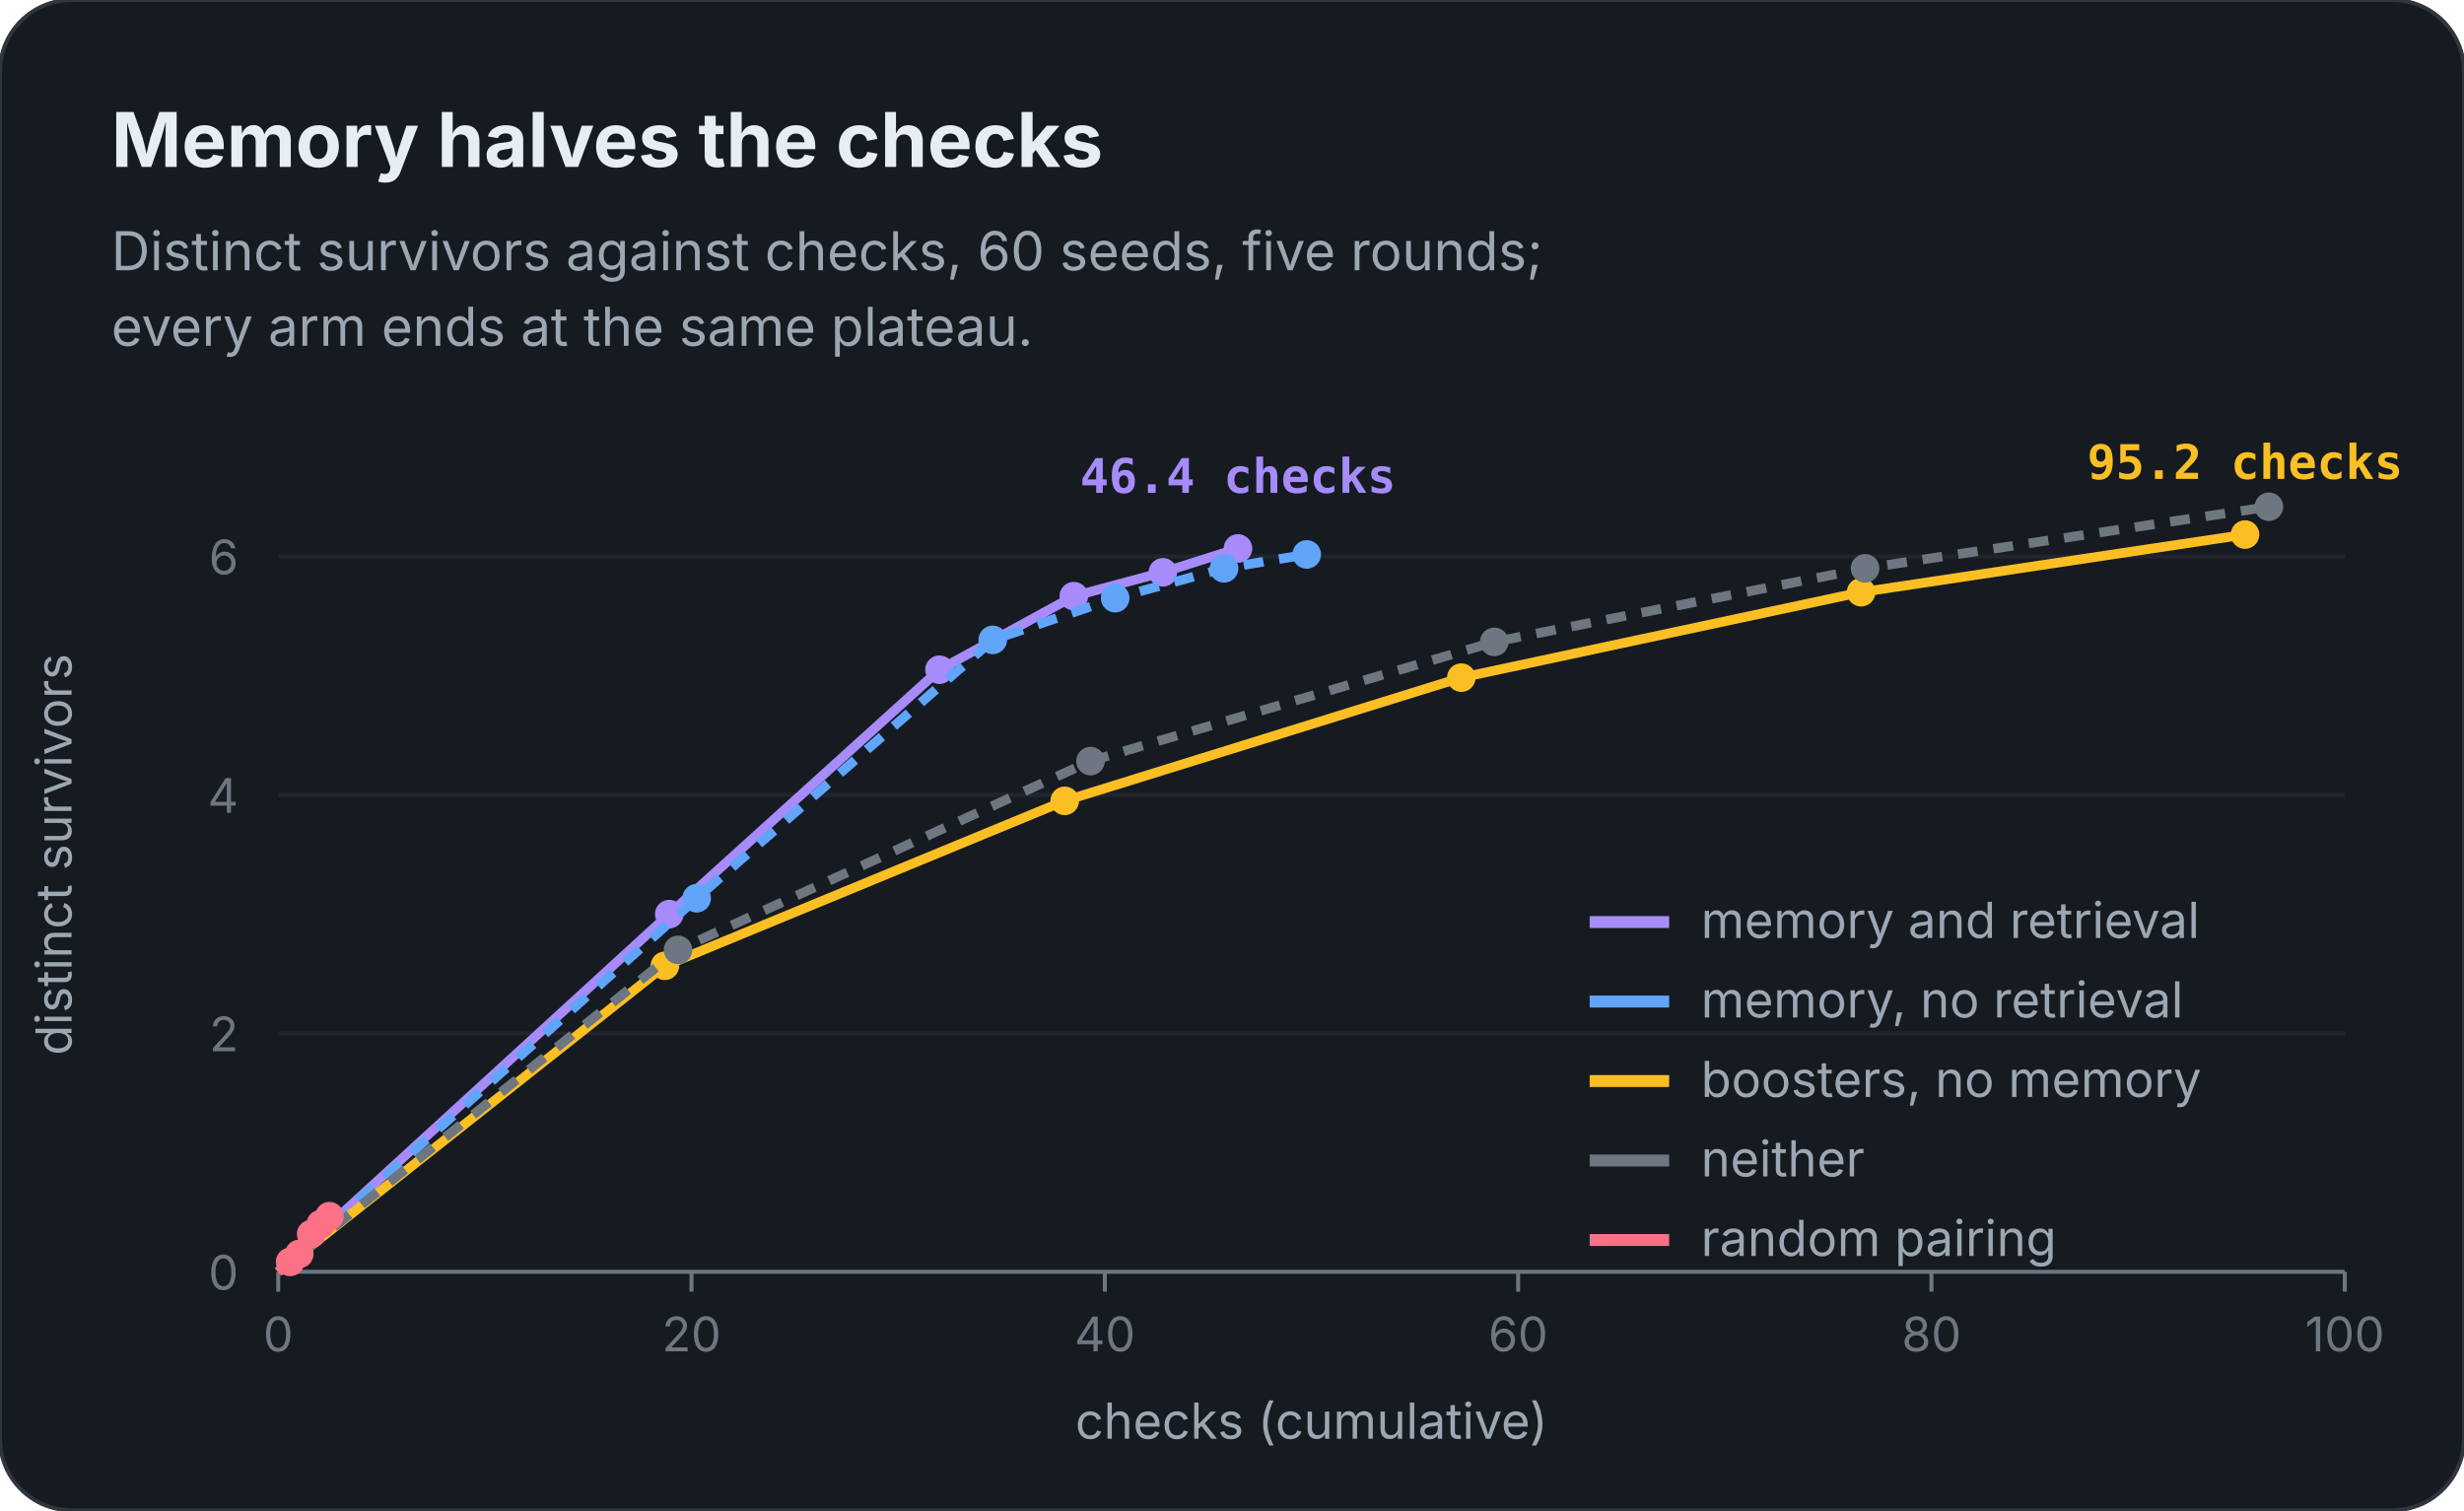
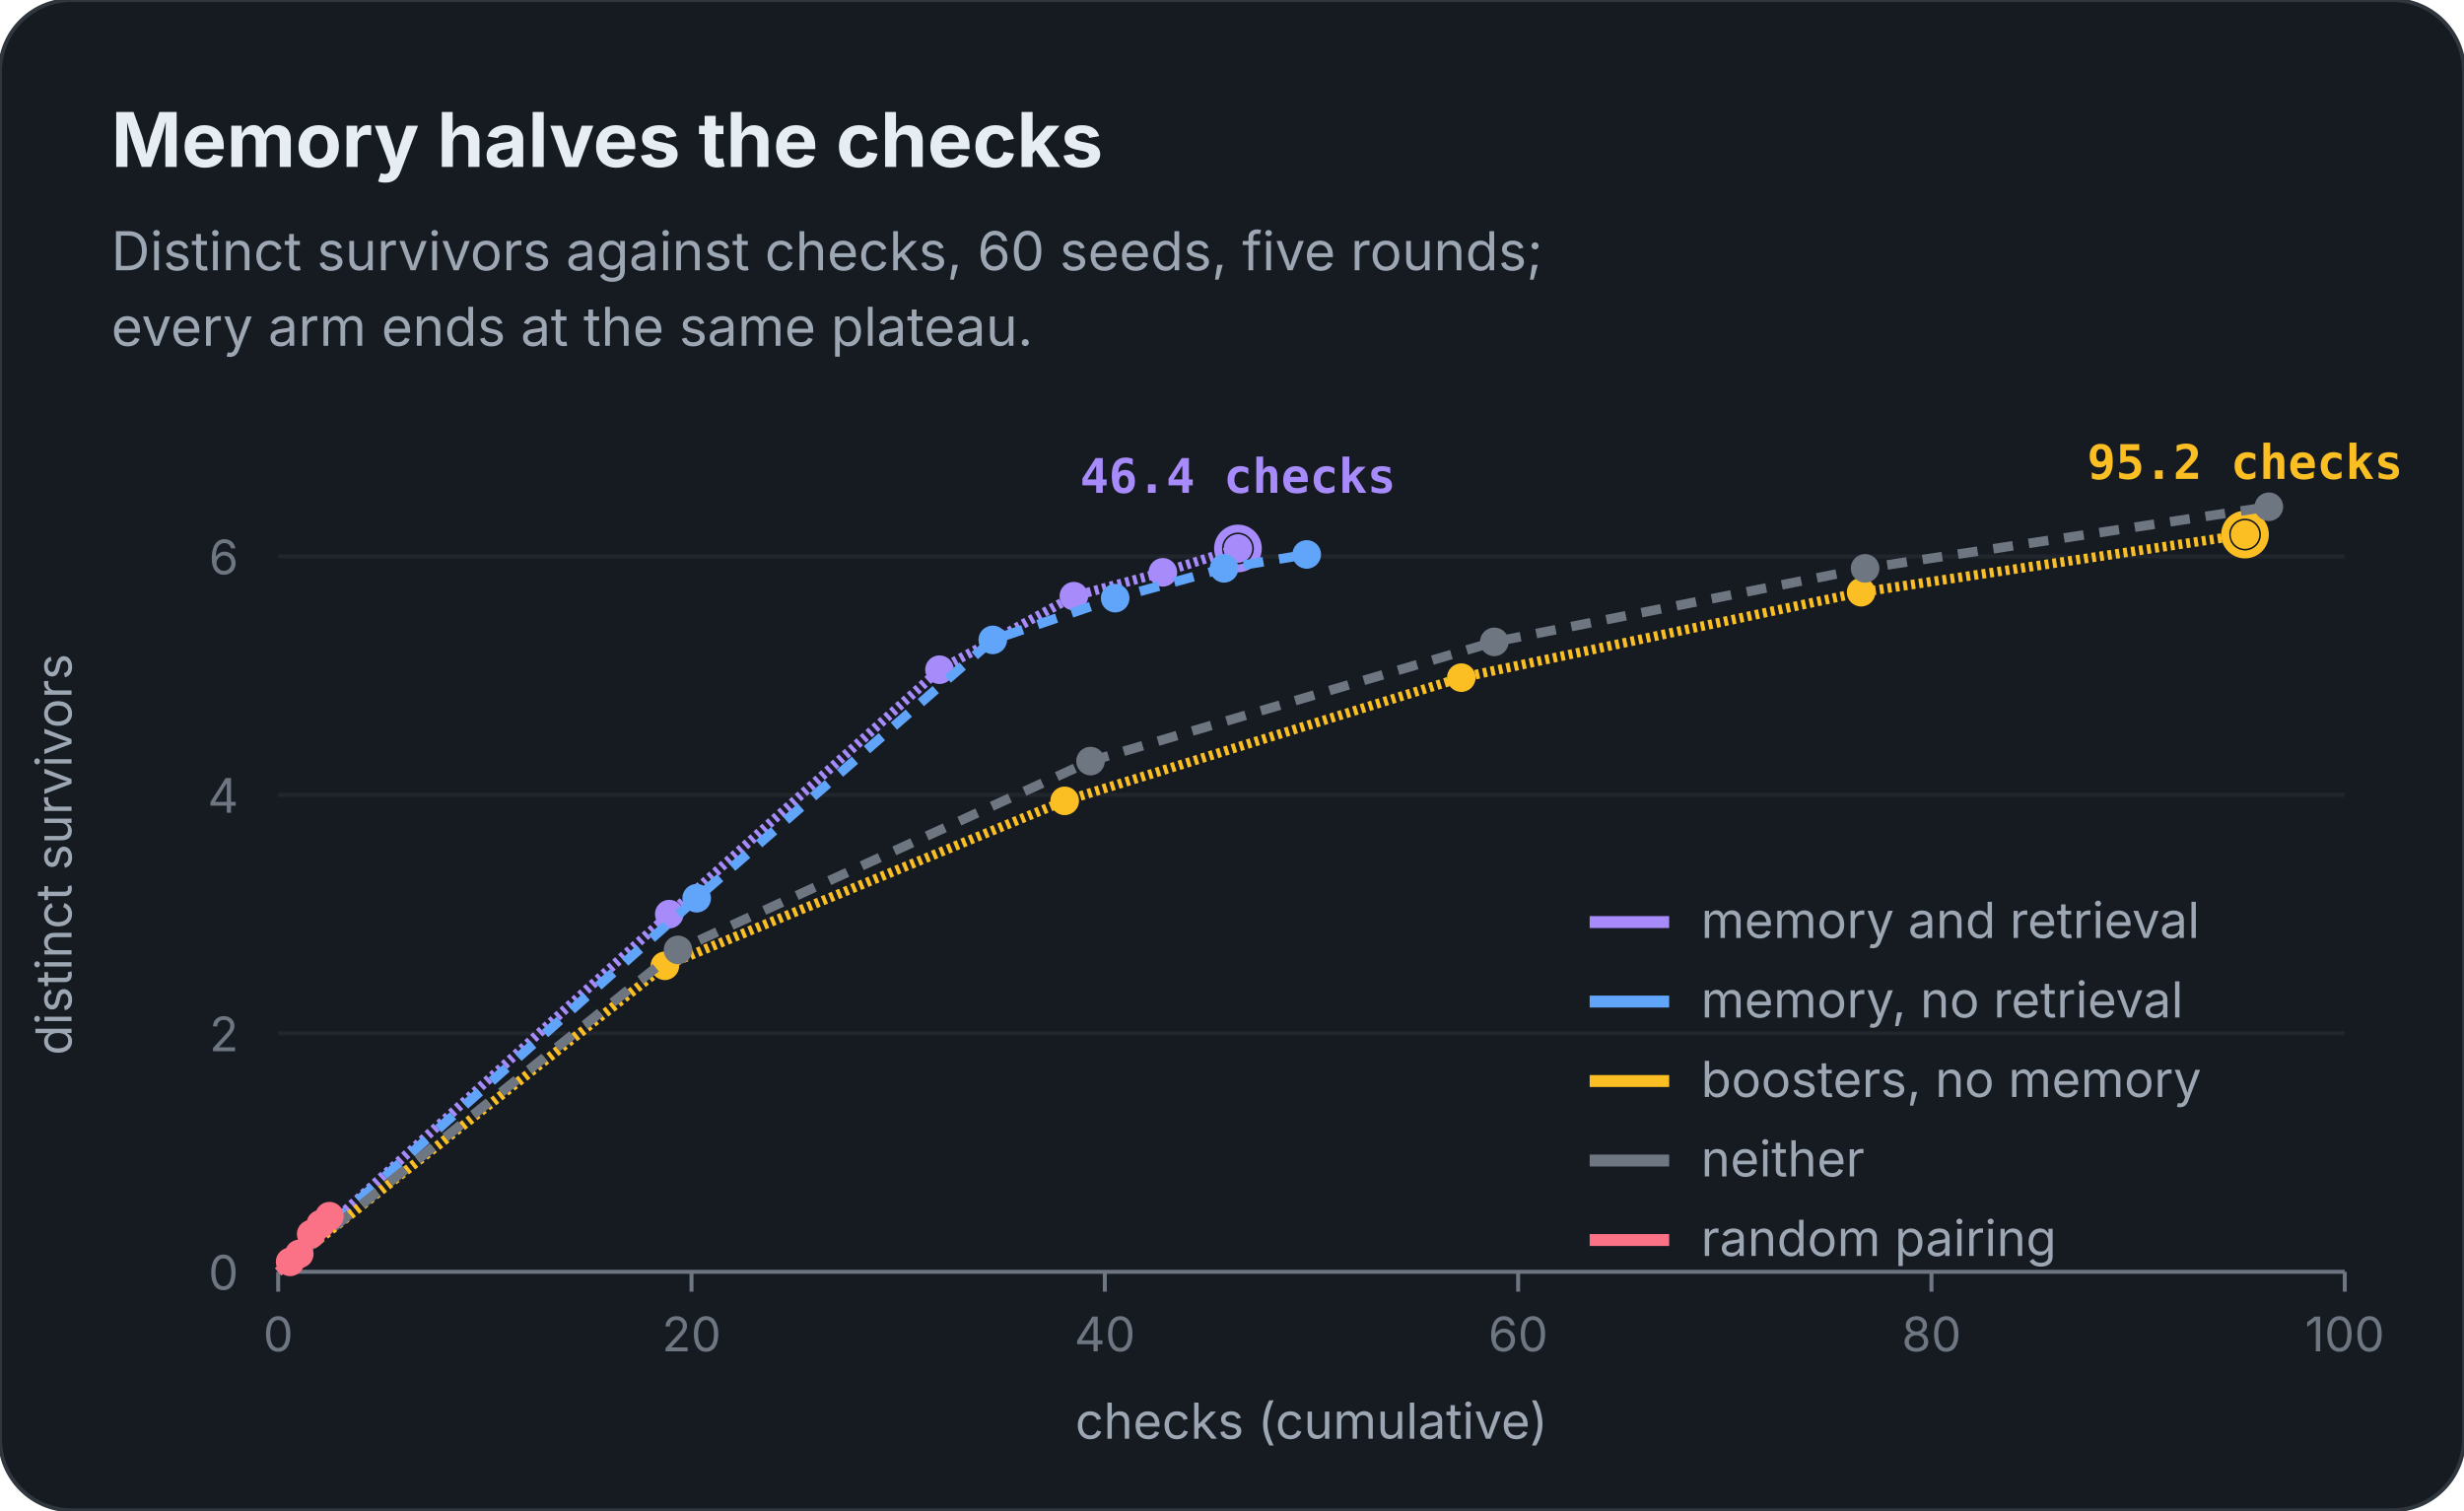
<svg xmlns="http://www.w3.org/2000/svg" viewBox="0 0 620 380" width="620" height="380" role="img" aria-label="Memory halves the checks needed to reach the plateau of survivors">
+   <style>@keyframes flow{to{stroke-dashoffset:-28}}@keyframes pulse{0%,100%{transform:scale(1)}50%{transform:scale(1.12)}}@keyframes rise{from{transform:scaleX(0)}to{transform:scaleX(1)}}[marker-end]{stroke-dasharray:8 6;animation:flow 1.4s linear infinite}.pulse{transform-box:fill-box;transform-origin:center;animation:pulse 2.4s ease-in-out infinite}.rise{transform-box:fill-box;transform-origin:left;animation:rise 1.8s cubic-bezier(.2,.8,.2,1) both}@keyframes draw{from{stroke-dashoffset:1}to{stroke-dashoffset:0}}.draw{stroke-dasharray:1;stroke-dashoffset:1;animation:draw 1.1s cubic-bezier(.4,0,.2,1) forwards}@keyframes orbit{to{transform:rotate(360deg)}}.orbit{transform-box:fill-box;transform-origin:center;animation:orbit 12s linear infinite}@keyframes grow{from{transform:scaleY(0)}to{transform:scaleY(1)}}.grow{transform-box:fill-box;transform-origin:bottom;animation:grow 1.6s cubic-bezier(.2,.8,.2,1) both}@keyframes fade{from{opacity:0;transform:translateY(10px)}to{opacity:1;transform:none}}.fade{animation:fade .9s cubic-bezier(.2,.8,.2,1) both}@keyframes ping{0%{opacity:.7;transform:scale(1)}100%{opacity:0;transform:scale(2.6)}}.ping{transform-box:fill-box;transform-origin:center;animation:ping 2.2s cubic-bezier(0,0,.2,1) infinite}@keyframes sweep{0%,55%{transform:translateX(-100%)}100%{transform:translateX(100%)}}.sweep{transform-box:fill-box;animation:sweep 7s ease-in-out infinite}@keyframes march{to{stroke-dashoffset:-24}}.march{stroke-dasharray:3 9;animation:march 2s linear infinite}</style>
+   <style>@media (prefers-reduced-motion:reduce){*{animation:none!important}.draw{stroke-dashoffset:0!important}.ping,.sweep{display:none}}</style>
  <rect width="620" height="380" rx="18" fill="#161b22" stroke="#30363d" />
  <text x="28.0" y="42.0" font-family="Inter, 'Segoe UI', Roboto, Helvetica, Arial, sans-serif" font-size="19" font-weight="700" fill="#e6edf3" text-anchor="start">Memory halves the checks</text>
  <text x="28.0" y="68.0" font-family="Inter, 'Segoe UI', Roboto, Helvetica, Arial, sans-serif" font-size="13.5" font-weight="400" fill="#9da7b3" text-anchor="start">Distinct survivors against checks, 60 seeds, five rounds;</text>
  <text x="28.0" y="87.0" font-family="Inter, 'Segoe UI', Roboto, Helvetica, Arial, sans-serif" font-size="13.5" font-weight="400" fill="#9da7b3" text-anchor="start">every arm ends at the same plateau.</text>
  <line x1="70" y1="320.0" x2="590" y2="320.0" stroke="#21262d" />
  <text x="60.0" y="324.5" font-family="Inter, 'Segoe UI', Roboto, Helvetica, Arial, sans-serif" font-size="12" font-weight="400" fill="#6e7681" text-anchor="end">0</text>
  <line x1="70" y1="260.0" x2="590" y2="260.0" stroke="#21262d" />
  <text x="60.0" y="264.5" font-family="Inter, 'Segoe UI', Roboto, Helvetica, Arial, sans-serif" font-size="12" font-weight="400" fill="#6e7681" text-anchor="end">2</text>
  <line x1="70" y1="200.0" x2="590" y2="200.0" stroke="#21262d" />
  <text x="60.0" y="204.5" font-family="Inter, 'Segoe UI', Roboto, Helvetica, Arial, sans-serif" font-size="12" font-weight="400" fill="#6e7681" text-anchor="end">4</text>
  <line x1="70" y1="140.0" x2="590" y2="140.0" stroke="#21262d" />
  <text x="60.0" y="144.5" font-family="Inter, 'Segoe UI', Roboto, Helvetica, Arial, sans-serif" font-size="12" font-weight="400" fill="#6e7681" text-anchor="end">6</text>
  <line x1="70.0" y1="320" x2="70.0" y2="325" stroke="#6e7681" />
  <text x="70.0" y="340.0" font-family="Inter, 'Segoe UI', Roboto, Helvetica, Arial, sans-serif" font-size="12" font-weight="400" fill="#6e7681" text-anchor="middle">0</text>
  <line x1="174.0" y1="320" x2="174.0" y2="325" stroke="#6e7681" />
  <text x="174.0" y="340.0" font-family="Inter, 'Segoe UI', Roboto, Helvetica, Arial, sans-serif" font-size="12" font-weight="400" fill="#6e7681" text-anchor="middle">20</text>
  <line x1="278.0" y1="320" x2="278.0" y2="325" stroke="#6e7681" />
  <text x="278.0" y="340.0" font-family="Inter, 'Segoe UI', Roboto, Helvetica, Arial, sans-serif" font-size="12" font-weight="400" fill="#6e7681" text-anchor="middle">40</text>
  <line x1="382.0" y1="320" x2="382.0" y2="325" stroke="#6e7681" />
  <text x="382.0" y="340.0" font-family="Inter, 'Segoe UI', Roboto, Helvetica, Arial, sans-serif" font-size="12" font-weight="400" fill="#6e7681" text-anchor="middle">60</text>
  <line x1="486.0" y1="320" x2="486.0" y2="325" stroke="#6e7681" />
  <text x="486.0" y="340.0" font-family="Inter, 'Segoe UI', Roboto, Helvetica, Arial, sans-serif" font-size="12" font-weight="400" fill="#6e7681" text-anchor="middle">80</text>
  <line x1="590.0" y1="320" x2="590.0" y2="325" stroke="#6e7681" />
  <text x="590.0" y="340.0" font-family="Inter, 'Segoe UI', Roboto, Helvetica, Arial, sans-serif" font-size="12" font-weight="400" fill="#6e7681" text-anchor="middle">100</text>
  <line x1="70" y1="320" x2="590" y2="320" stroke="#6e7681" />
  <text x="330.0" y="362.0" font-family="Inter, 'Segoe UI', Roboto, Helvetica, Arial, sans-serif" font-size="12.5" font-weight="400" fill="#9da7b3" text-anchor="middle">checks (cumulative)</text>
  <text x="18.0" y="215.0" font-family="Inter, 'Segoe UI', Roboto, Helvetica, Arial, sans-serif" font-size="12.5" font-weight="400" fill="#9da7b3" text-anchor="middle" transform="rotate(-90 18 215.0)">distinct survivors</text>
-   <polyline points="70.0,320.0 168.4,230.0 236.4,168.5 270.2,150.0 292.6,144.0 311.5,138.0" fill="none" stroke="#a78bfa" stroke-width="2.4" stroke-linejoin="round" />
-   <circle cx="168.4" cy="230.0" r="3.6" fill="#a78bfa" />
-   <circle cx="236.4" cy="168.5" r="3.6" fill="#a78bfa" />
-   <circle cx="270.2" cy="150.0" r="3.6" fill="#a78bfa" />
-   <circle cx="292.6" cy="144.0" r="3.6" fill="#a78bfa" />
-   <circle cx="311.5" cy="138.0" r="3.6" fill="#a78bfa" />
+   <polyline class="draw" pathLength="1" points="70.0,320.0 168.4,230.0 236.4,168.5 270.2,150.0 292.6,144.0 311.5,138.0" fill="none" stroke="#a78bfa" stroke-width="2.4" stroke-linejoin="round" style="animation-delay:0.25s" />
+   <circle class="fade" cx="168.4" cy="230.0" r="3.6" fill="#a78bfa" style="animation-delay:0.43s" />
+   <circle class="fade" cx="236.4" cy="168.5" r="3.6" fill="#a78bfa" style="animation-delay:0.61s" />
+   <circle class="fade" cx="270.2" cy="150.0" r="3.6" fill="#a78bfa" style="animation-delay:0.79s" />
+   <circle class="fade" cx="292.6" cy="144.0" r="3.6" fill="#a78bfa" style="animation-delay:0.97s" />
+   <circle class="fade" cx="311.5" cy="138.0" r="3.6" fill="#a78bfa" style="animation-delay:1.15s" />
+   <circle class="ping" cx="311.5" cy="138.0" r="5" fill="none" stroke="#a78bfa" stroke-width="2" style="animation-delay:1.45s" />
  <text x="311.5" y="124.0" font-family="'JetBrains Mono', 'SFMono-Regular', Menlo, Consolas, monospace" font-size="12" font-weight="700" fill="#a78bfa" text-anchor="middle">46.4 checks</text>
-   <polyline points="70.0,320.0 175.3,226.0 249.8,161.0 280.6,150.5 308.0,143.0 328.8,139.5" fill="none" stroke="#60a5fa" stroke-width="2.4" stroke-linejoin="round" stroke-dasharray="5 4" />
-   <circle cx="175.3" cy="226.0" r="3.6" fill="#60a5fa" />
-   <circle cx="249.8" cy="161.0" r="3.6" fill="#60a5fa" />
-   <circle cx="280.6" cy="150.5" r="3.6" fill="#60a5fa" />
-   <circle cx="308.0" cy="143.0" r="3.6" fill="#60a5fa" />
-   <circle cx="328.8" cy="139.5" r="3.6" fill="#60a5fa" />
-   <polyline points="70.0,320.0 167.3,243.0 267.9,201.5 367.7,170.5 468.3,149.0 564.9,134.5" fill="none" stroke="#fbbf24" stroke-width="2.4" stroke-linejoin="round" />
-   <circle cx="167.3" cy="243.0" r="3.6" fill="#fbbf24" />
-   <circle cx="267.9" cy="201.5" r="3.6" fill="#fbbf24" />
-   <circle cx="367.7" cy="170.5" r="3.6" fill="#fbbf24" />
-   <circle cx="468.3" cy="149.0" r="3.6" fill="#fbbf24" />
-   <circle cx="564.9" cy="134.5" r="3.6" fill="#fbbf24" />
+   <polyline class="fade" points="70.0,320.0 175.3,226.0 249.8,161.0 280.6,150.5 308.0,143.0 328.8,139.5" fill="none" stroke="#60a5fa" stroke-width="2.4" stroke-linejoin="round" stroke-dasharray="5 4" style="animation-delay:0.50s" />
+   <circle class="fade" cx="175.3" cy="226.0" r="3.6" fill="#60a5fa" style="animation-delay:0.68s" />
+   <circle class="fade" cx="249.8" cy="161.0" r="3.6" fill="#60a5fa" style="animation-delay:0.86s" />
+   <circle class="fade" cx="280.6" cy="150.5" r="3.6" fill="#60a5fa" style="animation-delay:1.04s" />
+   <circle class="fade" cx="308.0" cy="143.0" r="3.6" fill="#60a5fa" style="animation-delay:1.22s" />
+   <circle class="fade" cx="328.8" cy="139.5" r="3.6" fill="#60a5fa" style="animation-delay:1.40s" />
+   <polyline class="draw" pathLength="1" points="70.0,320.0 167.3,243.0 267.9,201.5 367.7,170.5 468.3,149.0 564.9,134.5" fill="none" stroke="#fbbf24" stroke-width="2.4" stroke-linejoin="round" style="animation-delay:0.75s" />
+   <circle class="fade" cx="167.3" cy="243.0" r="3.6" fill="#fbbf24" style="animation-delay:0.93s" />
+   <circle class="fade" cx="267.9" cy="201.5" r="3.6" fill="#fbbf24" style="animation-delay:1.11s" />
+   <circle class="fade" cx="367.7" cy="170.5" r="3.6" fill="#fbbf24" style="animation-delay:1.29s" />
+   <circle class="fade" cx="468.3" cy="149.0" r="3.6" fill="#fbbf24" style="animation-delay:1.47s" />
+   <circle class="fade" cx="564.9" cy="134.5" r="3.6" fill="#fbbf24" style="animation-delay:1.65s" />
+   <circle class="ping" cx="564.9" cy="134.5" r="5" fill="none" stroke="#fbbf24" stroke-width="2" style="animation-delay:1.95s" />
  <text x="564.9" y="120.5" font-family="'JetBrains Mono', 'SFMono-Regular', Menlo, Consolas, monospace" font-size="12" font-weight="700" fill="#fbbf24" text-anchor="middle">95.2 checks</text>
-   <polyline points="70.0,320.0 170.6,239.0 274.4,191.5 376.0,161.5 469.3,143.0 570.9,127.5" fill="none" stroke="#6e7681" stroke-width="2.4" stroke-linejoin="round" stroke-dasharray="5 4" />
-   <circle cx="170.6" cy="239.0" r="3.6" fill="#6e7681" />
-   <circle cx="274.4" cy="191.5" r="3.6" fill="#6e7681" />
-   <circle cx="376.0" cy="161.5" r="3.6" fill="#6e7681" />
-   <circle cx="469.3" cy="143.0" r="3.6" fill="#6e7681" />
-   <circle cx="570.9" cy="127.5" r="3.6" fill="#6e7681" />
-   <polyline points="70.0,320.0 73.0,317.5 75.3,315.5 78.3,310.5 80.7,308.0 82.9,306.0" fill="none" stroke="#fb7185" stroke-width="2.4" stroke-linejoin="round" stroke-dasharray="2 4" />
-   <circle cx="73.0" cy="317.5" r="3.6" fill="#fb7185" />
-   <circle cx="75.3" cy="315.5" r="3.6" fill="#fb7185" />
-   <circle cx="78.3" cy="310.5" r="3.6" fill="#fb7185" />
-   <circle cx="80.7" cy="308.0" r="3.6" fill="#fb7185" />
-   <circle cx="82.9" cy="306.0" r="3.6" fill="#fb7185" />
+   <polyline class="fade" points="70.0,320.0 170.6,239.0 274.4,191.5 376.0,161.5 469.3,143.0 570.9,127.5" fill="none" stroke="#6e7681" stroke-width="2.4" stroke-linejoin="round" stroke-dasharray="5 4" style="animation-delay:1.00s" />
+   <circle class="fade" cx="170.6" cy="239.0" r="3.6" fill="#6e7681" style="animation-delay:1.18s" />
+   <circle class="fade" cx="274.4" cy="191.5" r="3.6" fill="#6e7681" style="animation-delay:1.36s" />
+   <circle class="fade" cx="376.0" cy="161.5" r="3.6" fill="#6e7681" style="animation-delay:1.54s" />
+   <circle class="fade" cx="469.3" cy="143.0" r="3.6" fill="#6e7681" style="animation-delay:1.72s" />
+   <circle class="fade" cx="570.9" cy="127.5" r="3.6" fill="#6e7681" style="animation-delay:1.90s" />
+   <polyline class="fade" points="70.0,320.0 73.0,317.5 75.3,315.5 78.3,310.5 80.7,308.0 82.9,306.0" fill="none" stroke="#fb7185" stroke-width="2.4" stroke-linejoin="round" stroke-dasharray="2 4" style="animation-delay:1.25s" />
+   <circle class="fade" cx="73.0" cy="317.5" r="3.6" fill="#fb7185" style="animation-delay:1.43s" />
+   <circle class="fade" cx="75.3" cy="315.5" r="3.6" fill="#fb7185" style="animation-delay:1.61s" />
+   <circle class="fade" cx="78.3" cy="310.5" r="3.6" fill="#fb7185" style="animation-delay:1.79s" />
+   <circle class="fade" cx="80.7" cy="308.0" r="3.6" fill="#fb7185" style="animation-delay:1.97s" />
+   <circle class="fade" cx="82.9" cy="306.0" r="3.6" fill="#fb7185" style="animation-delay:2.15s" />
  <line x1="400" y1="232" x2="420" y2="232" stroke="#a78bfa" stroke-width="3" />
  <text x="428.0" y="236.0" font-family="Inter, 'Segoe UI', Roboto, Helvetica, Arial, sans-serif" font-size="12.5" font-weight="400" fill="#9da7b3" text-anchor="start">memory and retrieval</text>
  <line x1="400" y1="252" x2="420" y2="252" stroke="#60a5fa" stroke-width="3" />
  <text x="428.0" y="256.0" font-family="Inter, 'Segoe UI', Roboto, Helvetica, Arial, sans-serif" font-size="12.5" font-weight="400" fill="#9da7b3" text-anchor="start">memory, no retrieval</text>
  <line x1="400" y1="272" x2="420" y2="272" stroke="#fbbf24" stroke-width="3" />
  <text x="428.0" y="276.0" font-family="Inter, 'Segoe UI', Roboto, Helvetica, Arial, sans-serif" font-size="12.5" font-weight="400" fill="#9da7b3" text-anchor="start">boosters, no memory</text>
  <line x1="400" y1="292" x2="420" y2="292" stroke="#6e7681" stroke-width="3" />
  <text x="428.0" y="296.0" font-family="Inter, 'Segoe UI', Roboto, Helvetica, Arial, sans-serif" font-size="12.5" font-weight="400" fill="#9da7b3" text-anchor="start">neither</text>
  <line x1="400" y1="312" x2="420" y2="312" stroke="#fb7185" stroke-width="3" />
  <text x="428.0" y="316.0" font-family="Inter, 'Segoe UI', Roboto, Helvetica, Arial, sans-serif" font-size="12.5" font-weight="400" fill="#9da7b3" text-anchor="start">random pairing</text>
</svg>
